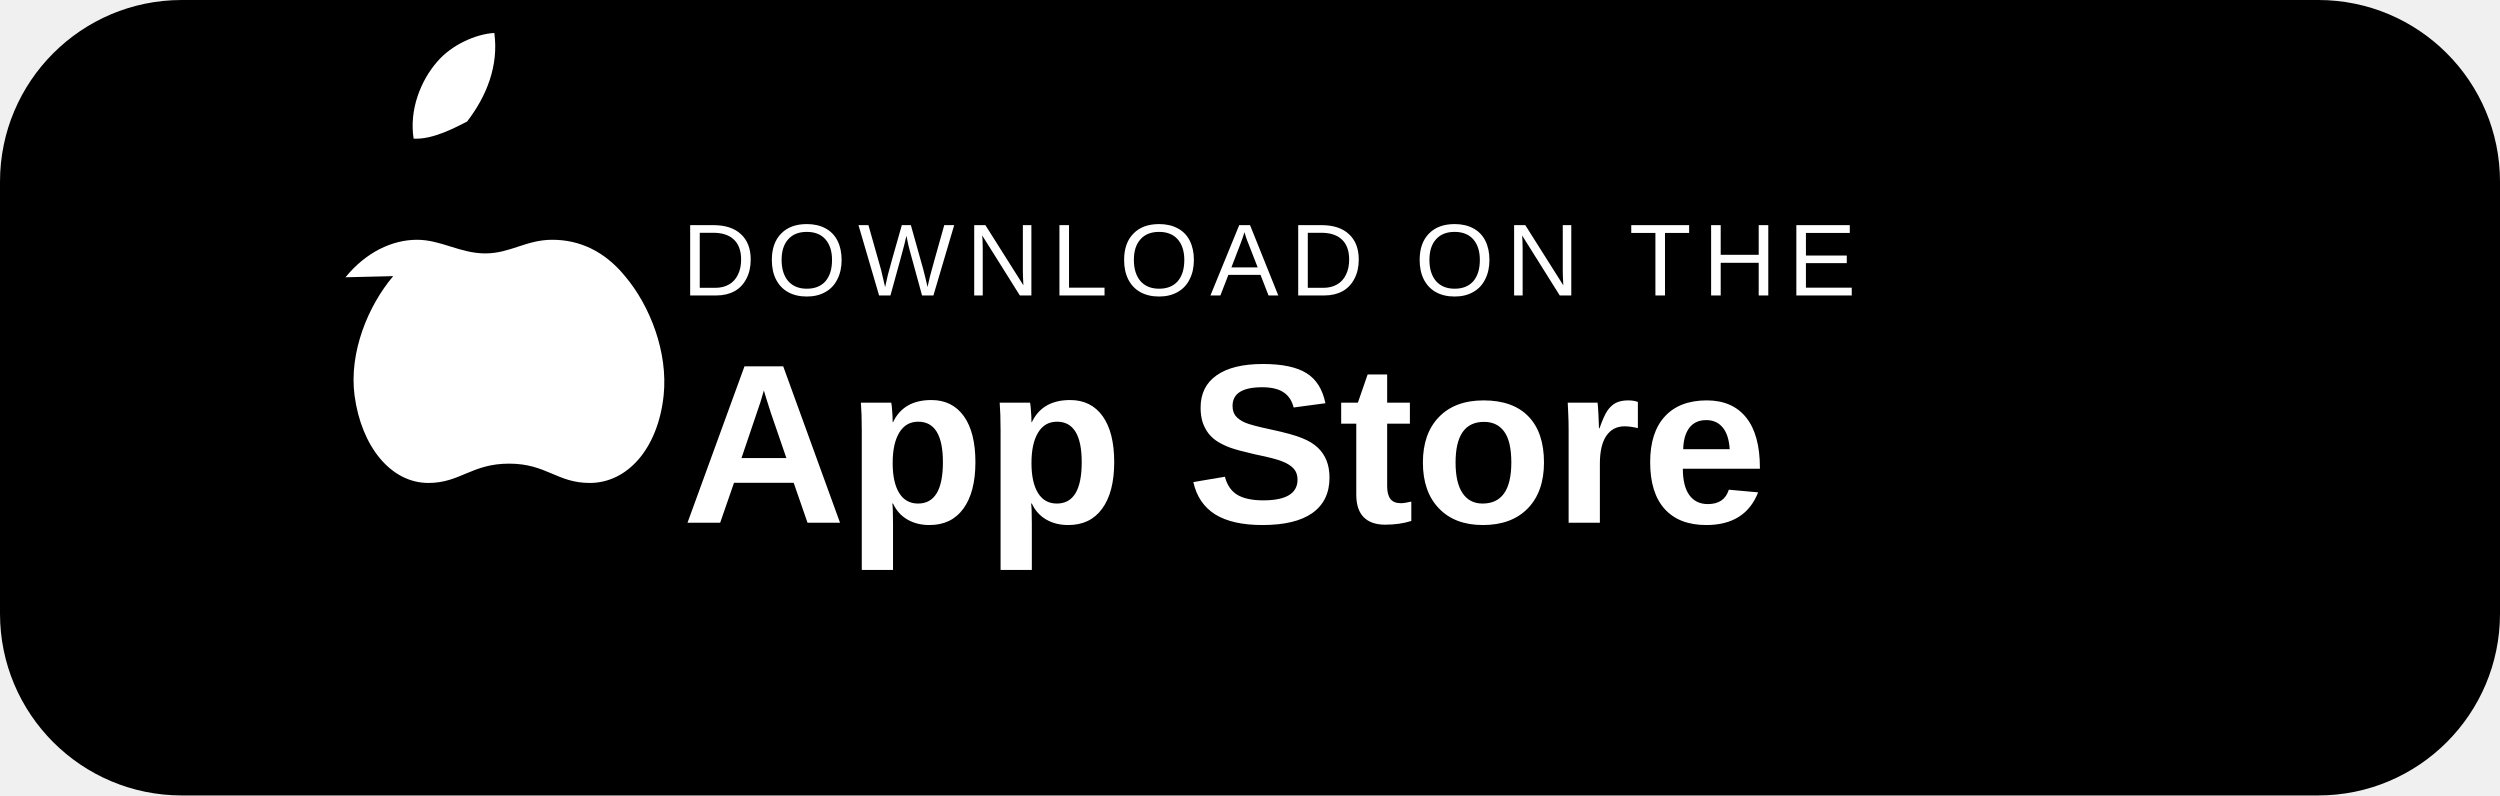
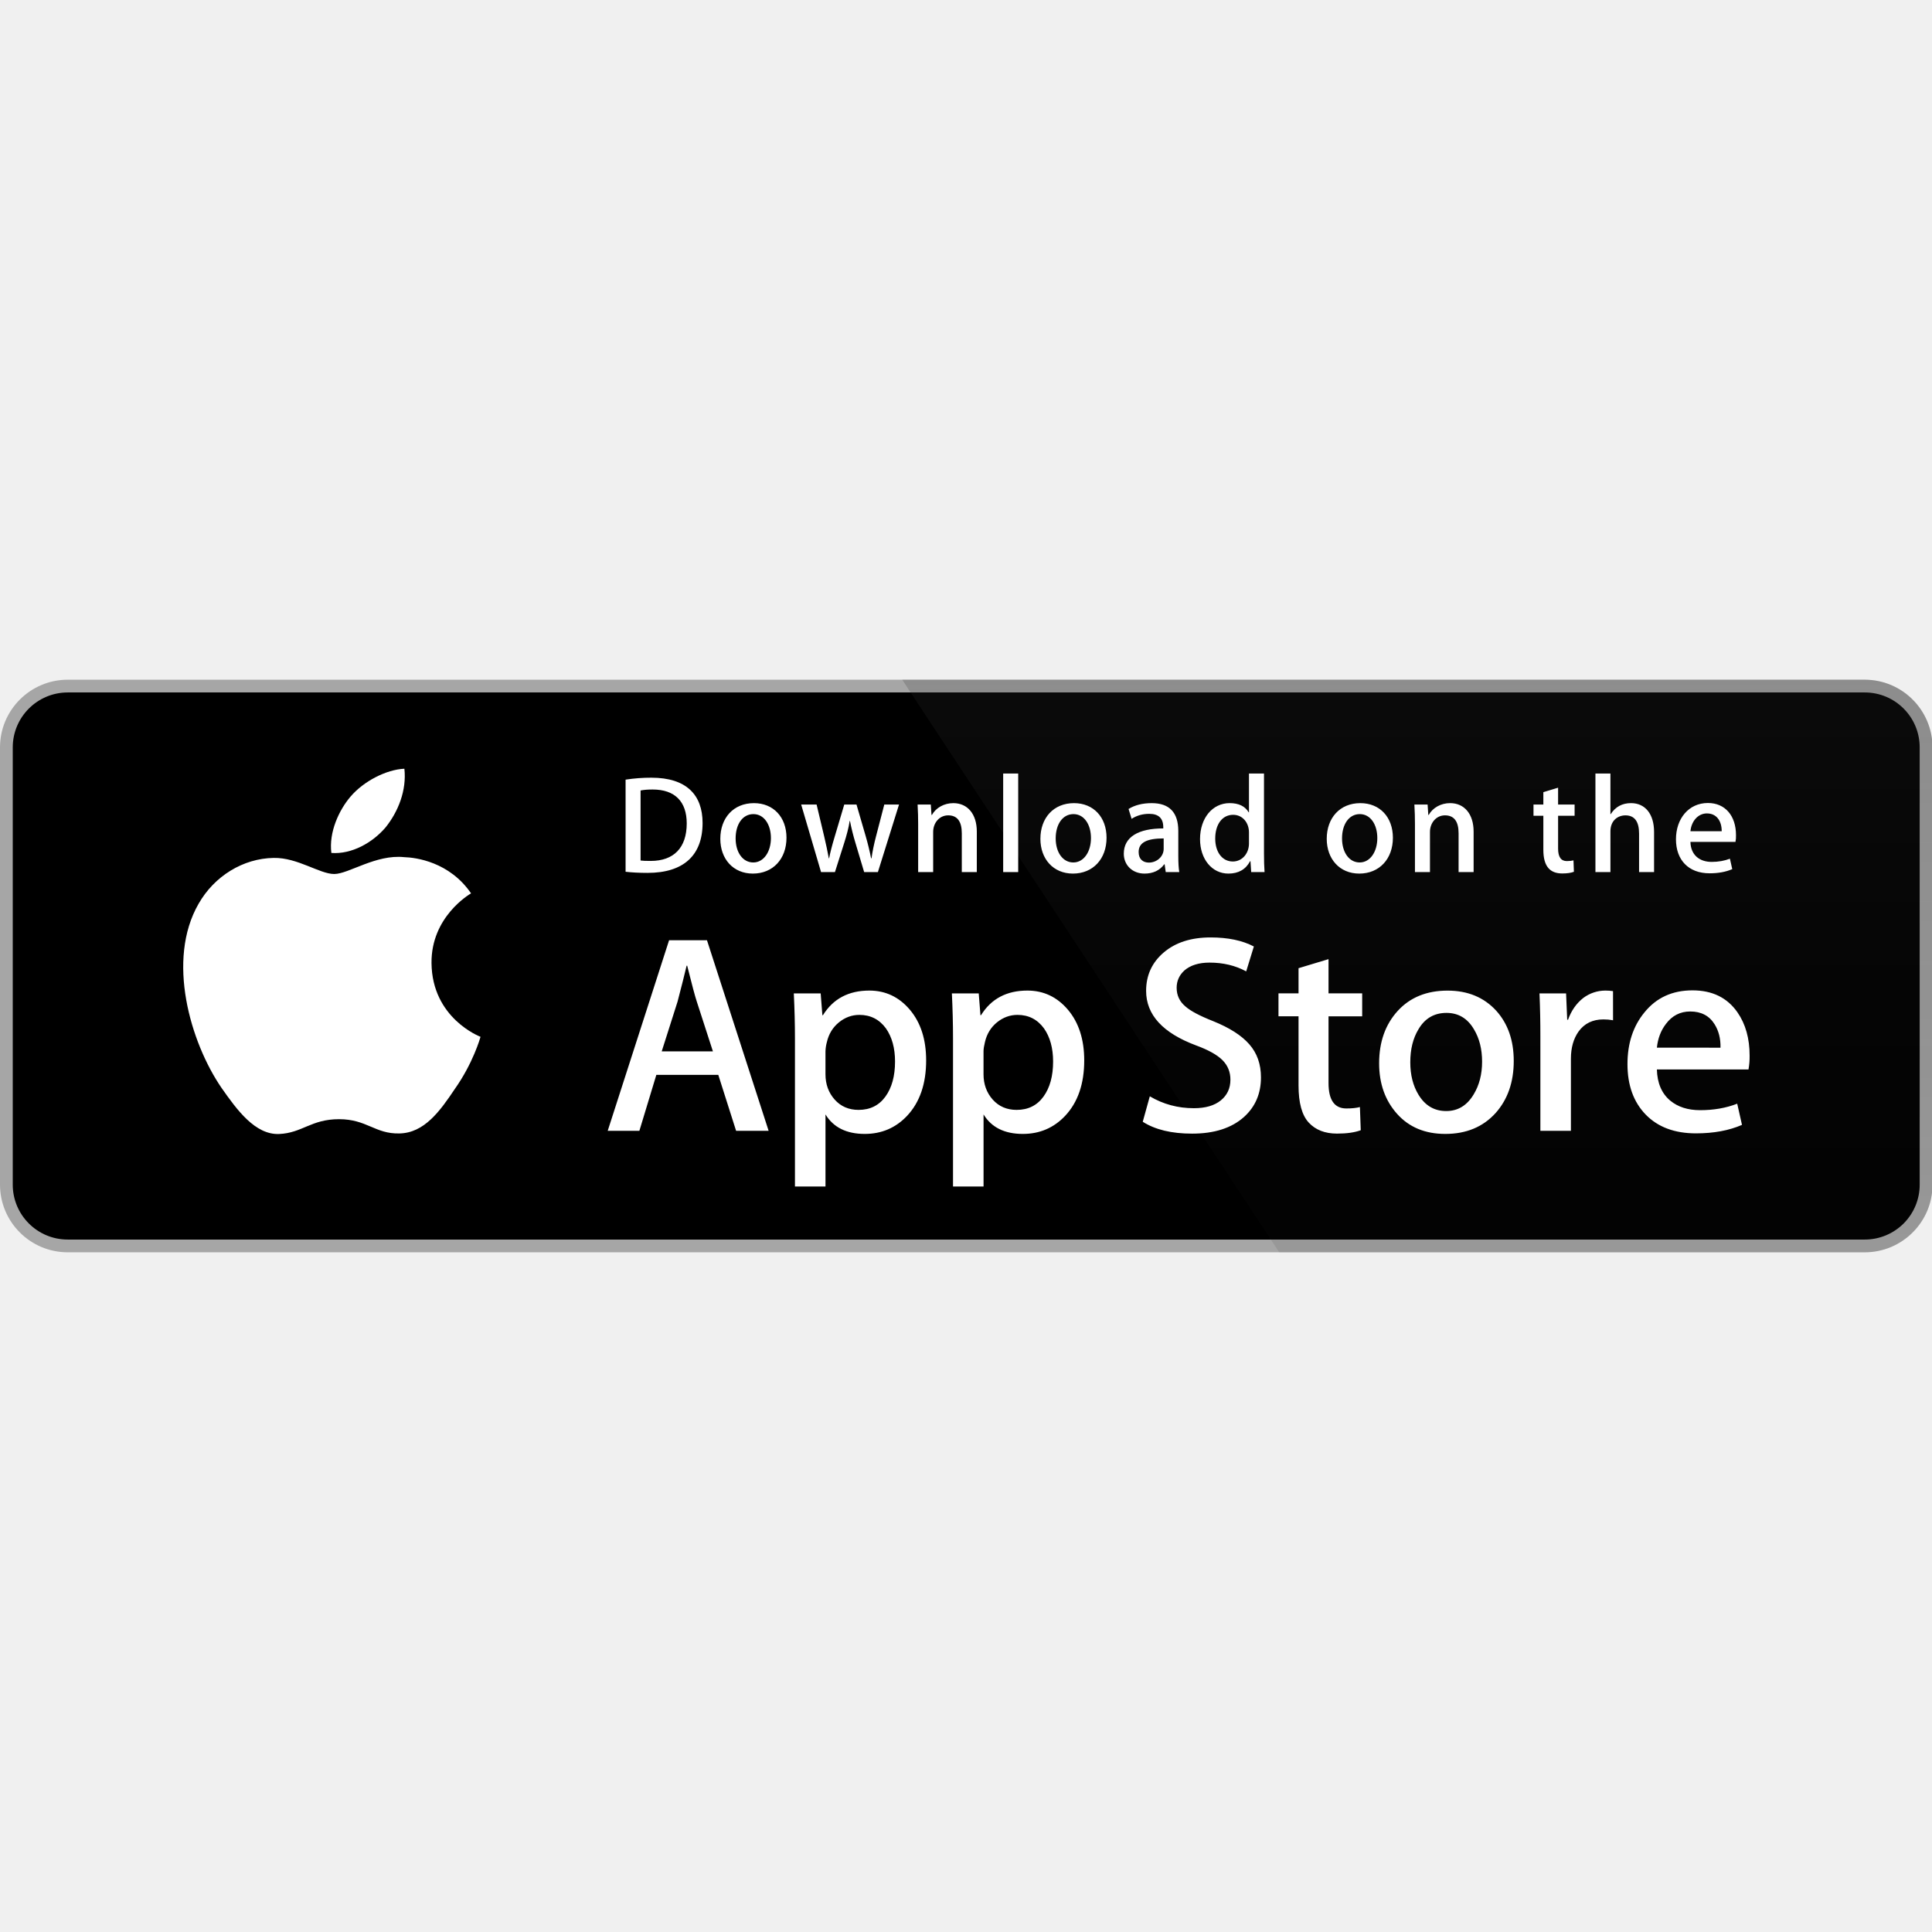
- <svg xmlns="http://www.w3.org/2000/svg" width="220" height="70" viewBox="0 0 220 70">
-   <rect width="220" height="70" rx="16" fill="#000" />
-   <g fill="#fff" font-family="Arial, Helvetica, sans-serif">
-     <path d="M34.6 24.3c-2.2 2.6-3.9 6.7-3.4 10.5.6 4.5 3.2 7.7 6.5 7.7 2.8 0 3.8-1.7 7.1-1.7 3.3 0 4.2 1.7 7.1 1.7 3.3 0 6-3 6.5-7.7.4-3.8-1.2-7.9-3.4-10.5-1.8-2.2-4-3.2-6.4-3.2-2.3 0-3.7 1.2-5.9 1.2-2.2 0-3.9-1.2-6-1.2-2.2 0-4.5 1.1-6.3 3.3z" />
-     <path d="M41.1 10.7c1.7-2.2 2.8-4.9 2.4-7.8-1.7.1-3.8 1.1-5 2.5-1.5 1.7-2.5 4.3-2.1 6.8 1.7.1 3.7-1 4.7-1.5z" />
-     <text x="60" y="26" font-size="9" letter-spacing="1">DOWNLOAD ON THE</text>
-     <text x="60" y="46" font-size="20" font-weight="700">App Store</text>
+ <svg xmlns="http://www.w3.org/2000/svg" width="800px" height="800px" viewBox="0 -189.93 539.856 539.856">
+   <g transform="scale(4.00216 4.0011)">
+     <path fill="#FFF" d="M134.032 35.268a3.83 3.83 0 0 1-3.834 3.83H4.729a3.835 3.835 0 0 1-3.839-3.83V4.725A3.84 3.84 0 0 1 4.729.89h125.468a3.834 3.834 0 0 1 3.834 3.835l.001 30.543z" />
+     <path fill="#A6A6A6" d="M130.198 39.989H4.729A4.73 4.73 0 0 1 0 35.268V4.726A4.733 4.733 0 0 1 4.729 0h125.468a4.735 4.735 0 0 1 4.729 4.726v30.542c.002 2.604-2.123 4.721-4.728 4.721z" />
+     <path d="M134.032 35.268a3.83 3.83 0 0 1-3.834 3.83H4.729a3.835 3.835 0 0 1-3.839-3.83V4.725A3.84 3.84 0 0 1 4.729.89h125.468a3.834 3.834 0 0 1 3.834 3.835l.001 30.543z" />
+     <path fill="#FFF" d="M30.128 19.784c-.029-3.223 2.639-4.791 2.761-4.864-1.511-2.203-3.853-2.504-4.676-2.528-1.967-.207-3.875 1.177-4.877 1.177-1.022 0-2.565-1.157-4.228-1.123-2.14.033-4.142 1.272-5.24 3.196-2.266 3.923-.576 9.688 1.595 12.859 1.086 1.554 2.355 3.287 4.016 3.226 1.625-.066 2.232-1.035 4.193-1.035 1.943 0 2.513 1.035 4.207.996 1.744-.027 2.842-1.56 3.89-3.127 1.255-1.779 1.759-3.533 1.779-3.623-.04-.014-3.386-1.292-3.42-5.154zM26.928 10.306c.874-1.093 1.472-2.58 1.306-4.089-1.265.056-2.847.875-3.758 1.944-.806.942-1.526 2.486-1.34 3.938 1.421.106 2.88-.717 3.792-1.793z" />
+     <linearGradient id="a" gradientUnits="userSpaceOnUse" x1="-23.235" y1="97.431" x2="-23.235" y2="61.386" gradientTransform="matrix(4.0022 0 0 4.0011 191.95 -349.736)">
+       <stop offset="0" stop-color="#1a1a1a" stop-opacity=".1" />
+       <stop offset=".123" stop-color="#212121" stop-opacity=".151" />
+       <stop offset=".308" stop-color="#353535" stop-opacity=".227" />
+       <stop offset=".532" stop-color="#575757" stop-opacity=".318" />
+       <stop offset=".783" stop-color="#858585" stop-opacity=".421" />
+       <stop offset="1" stop-color="#b3b3b3" stop-opacity=".51" />
+     </linearGradient>
+     <path fill="url(#a)" d="M130.198 0H62.993l26.323 39.989h40.882a4.733 4.733 0 0 0 4.729-4.724V4.726A4.734 4.734 0 0 0 130.198 0z" />
+     <g fill="#FFF">
+       <path d="M53.665 31.504h-2.271l-1.244-3.909h-4.324l-1.185 3.909H42.43l4.285-13.308h2.646l4.304 13.308zm-3.89-5.549L48.65 22.48c-.119-.355-.343-1.191-.671-2.507h-.04c-.132.566-.343 1.402-.632 2.507l-1.106 3.475h3.574zM64.663 26.588c0 1.632-.443 2.922-1.33 3.869-.794.843-1.781 1.264-2.958 1.264-1.271 0-2.185-.453-2.74-1.361v5.035h-2.132V25.062c0-1.025-.027-2.076-.079-3.154h1.875l.119 1.521h.04c.711-1.146 1.79-1.719 3.238-1.719 1.132 0 2.077.447 2.833 1.342.755.897 1.134 2.075 1.134 3.536zm-2.172.078c0-.934-.21-1.704-.632-2.311-.461-.631-1.08-.947-1.856-.947-.526 0-1.004.176-1.431.523-.428.35-.708.807-.839 1.373a2.784 2.784 0 0 0-.099.649v1.601c0 .697.214 1.286.642 1.768.428.48.984.721 1.668.721.803 0 1.428-.311 1.875-.928.448-.619.672-1.435.672-2.449zM75.7 26.588c0 1.632-.443 2.922-1.33 3.869-.795.843-1.781 1.264-2.959 1.264-1.271 0-2.185-.453-2.74-1.361v5.035h-2.132V25.062c0-1.025-.027-2.076-.079-3.154h1.875l.119 1.521h.04c.71-1.146 1.789-1.719 3.238-1.719 1.131 0 2.076.447 2.834 1.342.754.897 1.134 2.075 1.134 3.536zm-2.173.078c0-.934-.211-1.704-.633-2.311-.461-.631-1.078-.947-1.854-.947-.526 0-1.004.176-1.433.523-.428.35-.707.807-.838 1.373-.065.264-.1.479-.1.649v1.601c0 .697.215 1.286.641 1.768.428.479.984.721 1.67.721.804 0 1.429-.311 1.875-.928.448-.619.672-1.435.672-2.449zM88.04 27.771c0 1.133-.396 2.054-1.183 2.765-.866.776-2.075 1.165-3.625 1.165-1.432 0-2.58-.276-3.446-.829l.493-1.777c.935.554 1.962.83 3.08.83.804 0 1.429-.182 1.875-.543.447-.362.673-.846.673-1.45 0-.541-.187-.994-.554-1.363-.369-.368-.979-.711-1.836-1.026-2.33-.869-3.496-2.14-3.496-3.812 0-1.092.412-1.986 1.234-2.685.822-.698 1.912-1.047 3.268-1.047 1.211 0 2.22.211 3.021.632l-.535 1.738c-.754-.408-1.605-.612-2.557-.612-.752 0-1.342.185-1.764.553-.355.329-.535.73-.535 1.206 0 .525.205.961.613 1.303.354.315 1 .658 1.934 1.026 1.146.462 1.988 1 2.527 1.618.543.618.813 1.389.813 2.308zM95.107 23.508h-2.35v4.659c0 1.185.414 1.776 1.244 1.776.381 0 .697-.032.947-.099l.059 1.619c-.42.157-.973.236-1.658.236-.842 0-1.5-.257-1.975-.771-.473-.514-.711-1.375-.711-2.587v-4.837h-1.4v-1.6h1.4v-1.757l2.094-.632v2.389h2.35v1.604zM105.689 26.627c0 1.475-.422 2.686-1.264 3.633-.881.975-2.053 1.461-3.514 1.461-1.41 0-2.531-.467-3.367-1.4-.836-.935-1.254-2.113-1.254-3.534 0-1.487.432-2.705 1.293-3.652.863-.948 2.025-1.422 3.486-1.422 1.408 0 2.539.468 3.395 1.402.818.906 1.225 2.076 1.225 3.512zm-2.21.049c0-.879-.19-1.633-.571-2.264-.447-.762-1.087-1.143-1.916-1.143-.854 0-1.509.381-1.955 1.143-.382.631-.572 1.398-.572 2.304 0 .88.19 1.636.572 2.265.461.762 1.104 1.143 1.937 1.143.815 0 1.454-.389 1.916-1.162.392-.646.589-1.405.589-2.286zM112.622 23.783a3.71 3.71 0 0 0-.672-.059c-.75 0-1.33.282-1.738.85-.354.5-.532 1.132-.532 1.895v5.035h-2.132V24.93a67.43 67.43 0 0 0-.062-3.021h1.857l.078 1.836h.059c.226-.631.58-1.14 1.066-1.521a2.578 2.578 0 0 1 1.541-.514c.197 0 .375.014.533.039l.002 2.034zM122.157 26.252a5 5 0 0 1-.078.967h-6.396c.024.948.334 1.674.928 2.174.539.446 1.236.67 2.092.67.947 0 1.811-.15 2.588-.453l.334 1.479c-.908.396-1.98.593-3.217.593-1.488 0-2.656-.438-3.506-1.312-.848-.875-1.273-2.051-1.273-3.524 0-1.446.395-2.651 1.186-3.612.828-1.026 1.947-1.539 3.355-1.539 1.383 0 2.43.513 3.141 1.539.563.813.846 1.821.846 3.018zm-2.033-.553c.015-.633-.125-1.178-.414-1.639-.369-.594-.937-.89-1.698-.89-.697 0-1.265.289-1.697.869-.355.461-.566 1.015-.631 1.658l4.44.002z" />
+     </g>
+     <g fill="#FFF">
+       <path d="M45.211 13.491c-.593 0-1.106-.029-1.533-.078V6.979a11.606 11.606 0 0 1 1.805-.136c2.445 0 3.571 1.203 3.571 3.164 0 2.262-1.33 3.484-3.843 3.484zm.358-5.823c-.33 0-.611.02-.844.068v4.891c.126.02.368.029.708.029 1.602 0 2.514-.912 2.514-2.62 0-1.523-.825-2.368-2.378-2.368zM52.563 13.54c-1.378 0-2.271-1.029-2.271-2.426 0-1.456.912-2.494 2.349-2.494 1.358 0 2.271.98 2.271 2.417 0 1.474-.941 2.503-2.349 2.503zm.04-4.154c-.757 0-1.242.708-1.242 1.698 0 .971.495 1.679 1.232 1.679s1.232-.757 1.232-1.699c0-.96-.485-1.678-1.222-1.678zM62.77 8.717l-1.475 4.716h-.961l-.611-2.048a15.53 15.53 0 0 1-.379-1.523h-.02c-.077.514-.223 1.029-.378 1.523l-.65 2.048h-.971l-1.388-4.716h1.077l.534 2.242c.126.534.232 1.038.32 1.514h.02c.077-.397.203-.893.388-1.504l.67-2.251h.854l.641 2.203c.155.534.281 1.058.379 1.553h.028c.068-.485.175-1 .32-1.553l.573-2.203 1.029-.001zM68.2 13.433h-1.048v-2.708c0-.834-.32-1.252-.951-1.252-.621 0-1.048.534-1.048 1.155v2.805h-1.048v-3.368c0-.417-.01-.864-.039-1.349h.922l.049.728h.029c.282-.504.854-.824 1.495-.824.99 0 1.64.757 1.64 1.989l-.001 2.824zM71.09 13.433h-1.049v-6.88h1.049v6.88zM74.911 13.54c-1.377 0-2.271-1.029-2.271-2.426 0-1.456.912-2.494 2.348-2.494 1.359 0 2.271.98 2.271 2.417.001 1.474-.941 2.503-2.348 2.503zm.039-4.154c-.757 0-1.242.708-1.242 1.698 0 .971.496 1.679 1.231 1.679.738 0 1.232-.757 1.232-1.699.001-.96-.483-1.678-1.221-1.678zM81.391 13.433l-.076-.543h-.028c-.32.437-.787.65-1.379.65-.845 0-1.445-.592-1.445-1.388 0-1.164 1.009-1.766 2.756-1.766v-.087c0-.621-.329-.932-.979-.932-.465 0-.873.117-1.232.35l-.213-.689c.436-.272.98-.408 1.619-.408 1.232 0 1.854.65 1.854 1.951v1.737c0 .476.021.845.068 1.126l-.945-.001zm-.144-2.349c-1.164 0-1.748.282-1.748.951 0 .495.301.737.719.737.533 0 1.029-.407 1.029-.96v-.728zM87.357 13.433l-.049-.757h-.029c-.301.572-.807.864-1.514.864-1.137 0-1.979-1-1.979-2.407 0-1.475.873-2.514 2.065-2.514.631 0 1.078.213 1.33.641h.021V6.553h1.049v5.609c0 .456.011.883.039 1.271h-.933zm-.155-2.775c0-.66-.437-1.223-1.104-1.223-.777 0-1.252.689-1.252 1.659 0 .951.493 1.602 1.231 1.602.659 0 1.125-.573 1.125-1.252v-.786zM94.902 13.54c-1.377 0-2.27-1.029-2.27-2.426 0-1.456.912-2.494 2.348-2.494 1.359 0 2.271.98 2.271 2.417.001 1.474-.94 2.503-2.349 2.503zm.039-4.154c-.756 0-1.241.708-1.241 1.698 0 .971.495 1.679 1.231 1.679.738 0 1.232-.757 1.232-1.699.002-.96-.483-1.678-1.222-1.678zM102.887 13.433h-1.049v-2.708c0-.834-.32-1.252-.951-1.252-.621 0-1.047.534-1.047 1.155v2.805h-1.049v-3.368c0-.417-.01-.864-.039-1.349h.922l.049.728h.029c.281-.504.854-.825 1.494-.825.99 0 1.641.757 1.641 1.989v2.825zM109.938 9.503h-1.153v2.29c0 .583.202.874.61.874.185 0 .34-.02.465-.049l.029.796c-.203.078-.475.117-.813.117-.826 0-1.32-.456-1.32-1.65V9.503h-.688v-.786h.688v-.864l1.029-.311v1.174h1.153v.787zM115.486 13.433h-1.047v-2.688c0-.844-.319-1.271-.951-1.271-.543 0-1.049.369-1.049 1.116v2.843h-1.047v-6.88h1.047v2.833h.021c.33-.514.808-.767 1.418-.767.998 0 1.608.776 1.608 2.009v2.805zM121.17 11.327h-3.145c.02.893.611 1.397 1.486 1.397.465 0 .893-.078 1.271-.223l.163.728c-.446.194-.971.291-1.582.291-1.475 0-2.348-.932-2.348-2.377 0-1.446.894-2.533 2.23-2.533 1.205 0 1.961.893 1.961 2.242a2.02 2.02 0 0 1-.036.475zm-.961-.747c0-.728-.367-1.242-1.037-1.242-.602 0-1.078.524-1.146 1.242h2.183z" />
+     </g>
  </g>
</svg>
